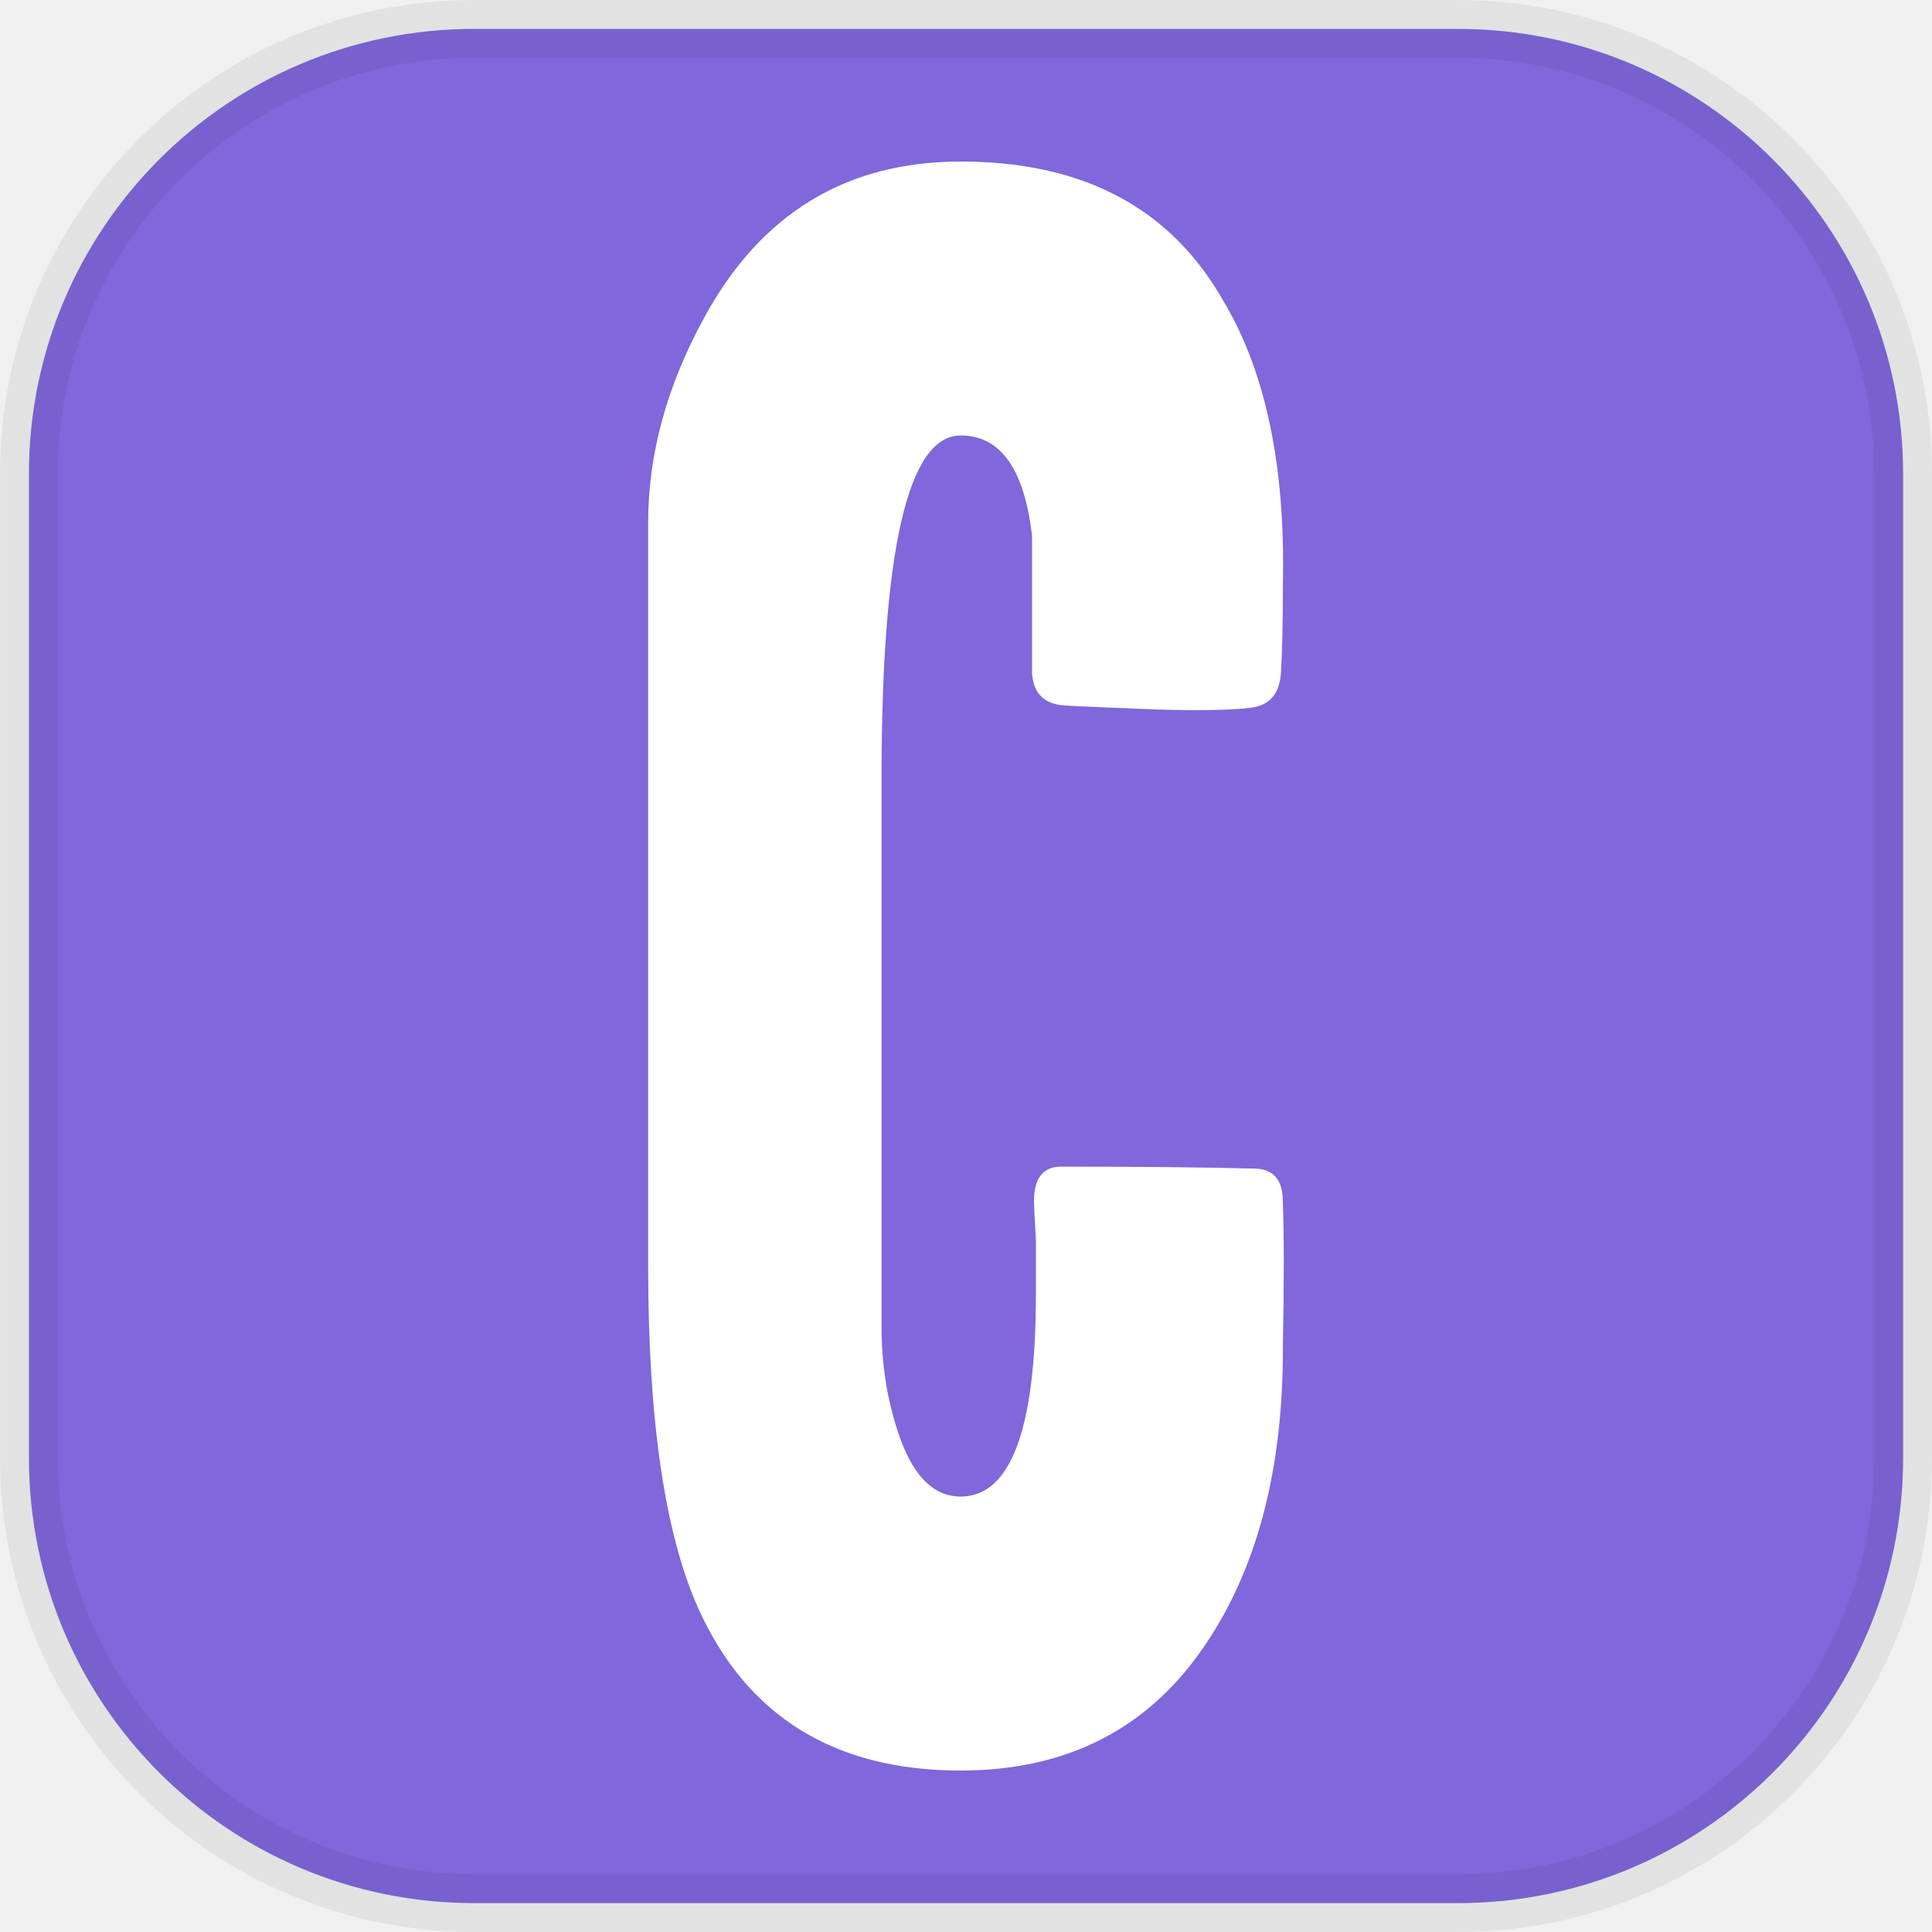
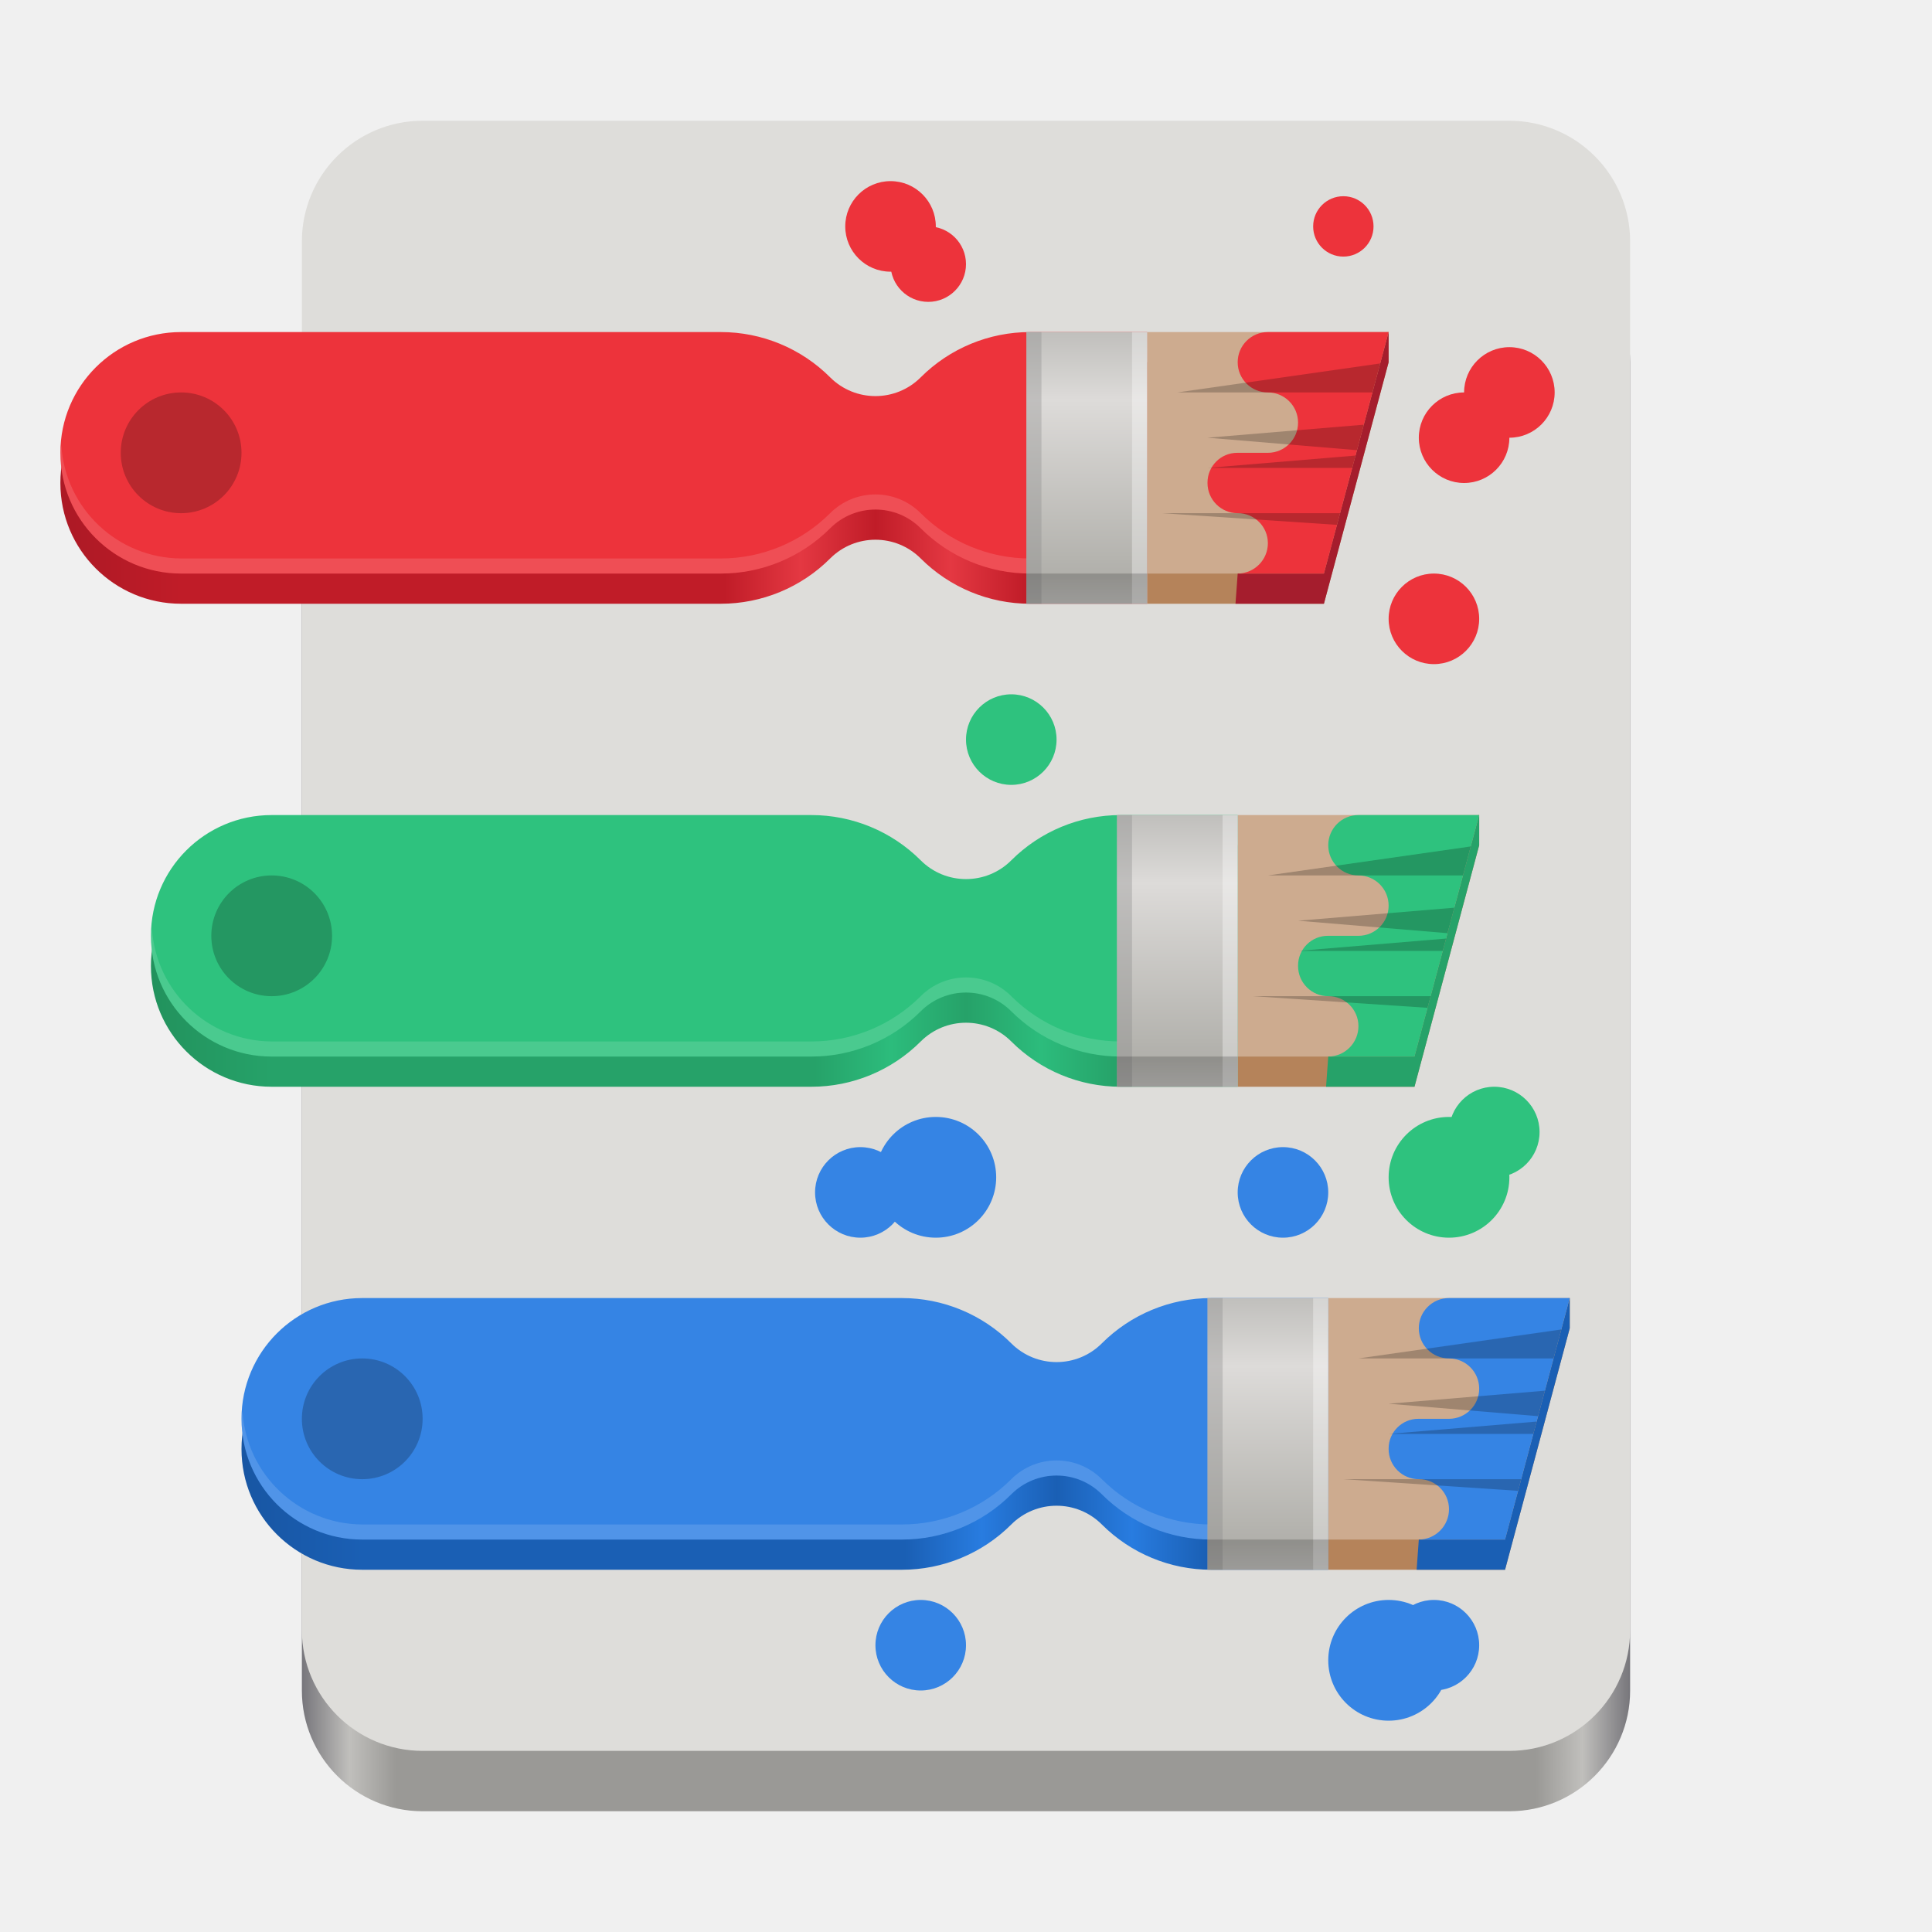
- <svg xmlns="http://www.w3.org/2000/svg" xmlns:ns1="http://www.openswatchbook.org/uri/2009/osb" width="128" height="128" viewBox="0 0 33.867 33.867" version="1.1" id="svg8">
-   <defs id="defs2">
-     <linearGradient id="linearGradient5981" ns1:paint="solid">
-       <stop style="stop-color:#000000;stop-opacity:1;" offset="0" id="stop5979" />
-     </linearGradient>
-   </defs>
-   <g id="layer1" transform="translate(0,-263.1333)">
-     <rect style="opacity:1;fill:#8067db;fill-opacity:1;stroke:#000000;stroke-width:1.013;stroke-miterlimit:4;stroke-dasharray:none;stroke-opacity:0.059" id="rect836" width="32.854" height="32.854" x="0.507" y="263.64" ry="7.804" />
-     <g aria-label="C" style="font-style:normal;font-variant:normal;font-weight:normal;font-stretch:normal;font-size:33.819px;line-height:1.25;font-family:FreeMono;-inkscape-font-specification:FreeMono;letter-spacing:0px;word-spacing:0px;fill:#ffffff;fill-opacity:1;stroke:none;stroke-width:0.845" id="text840">
-       <path d="m 22.488,286.797 q 0,3.111 -1.319,5.107 -1.488,2.266 -4.329,2.266 -3.314,0 -4.599,-2.841 -0.879,-1.961 -0.879,-5.986 v -13.054 q 0,-1.792 0.981,-3.585 1.488,-2.739 4.498,-2.739 3.213,0 4.599,2.435 1.116,1.86 1.048,4.971 0,1.015 -0.034,1.556 -0.034,0.541 -0.507,0.609 -0.473,0.068 -1.691,0.034 -1.691,-0.068 -1.522,-0.068 -0.609,0 -0.643,-0.575 0,-1.217 0,-2.401 -0.203,-1.759 -1.251,-1.759 -1.387,0 -1.387,6.02 v 9.604 q 0,0.947 0.271,1.792 0.372,1.184 1.116,1.184 1.319,0 1.319,-3.551 0,-0.406 0,-0.947 -0.034,-0.575 -0.034,-0.676 0,-0.609 0.473,-0.609 2.131,0 3.382,0.034 0.507,0 0.507,0.575 0.034,0.879 0,2.604 z" style="font-style:normal;font-variant:normal;font-weight:normal;font-stretch:normal;font-family:'Headline One';-inkscape-font-specification:'Headline One';fill:#ffffff;stroke-width:0.845" id="path12" />
-     </g>
-   </g>
+ <svg xmlns="http://www.w3.org/2000/svg" xmlns:xlink="http://www.w3.org/1999/xlink" height="128px" viewBox="0 0 128 128" width="128px">
+   <linearGradient id="a" gradientUnits="userSpaceOnUse" x1="20" x2="108" y1="68" y2="68">
+     <stop offset="0" stop-color="#77767b" />
+     <stop offset="0.036" stop-color="#c0bfbc" />
+     <stop offset="0.071" stop-color="#9a9996" />
+     <stop offset="0.929" stop-color="#9a9996" />
+     <stop offset="0.964" stop-color="#c0bfbc" />
+     <stop offset="1" stop-color="#77767b" />
+   </linearGradient>
+   <linearGradient id="b" gradientUnits="userSpaceOnUse" x1="4" x2="76" y1="32" y2="32">
+     <stop offset="0" stop-color="#ac1925" />
+     <stop offset="0.111" stop-color="#c01c28" />
+     <stop offset="0.611" stop-color="#c01c28" />
+     <stop offset="0.681" stop-color="#e43842" />
+     <stop offset="0.75" stop-color="#c01c28" />
+     <stop offset="0.819" stop-color="#e43842" />
+     <stop offset="0.889" stop-color="#c01c28" />
+     <stop offset="1" stop-color="#c01c28" />
+   </linearGradient>
+   <linearGradient id="c" gradientUnits="userSpaceOnUse">
+     <stop offset="0" stop-color="#c0bfbc" />
+     <stop offset="0.111" stop-color="#b1b0ab" />
+     <stop offset="0.75" stop-color="#dddbd9" />
+     <stop offset="1" stop-color="#c0bfbc" />
+   </linearGradient>
+   <linearGradient id="d" x1="72" x2="72" xlink:href="#c" y1="40" y2="22" />
+   <clipPath id="e">
+     <path d="m 78 24 h 14 v 2 h -14 z m 0 0" />
+   </clipPath>
+   <clipPath id="f">
+     <path d="m 76 22 h 16 l -4.289 16 h -11.711 z m 0 0" />
+   </clipPath>
+   <clipPath id="g">
+     <path d="m 80 28 h 12 v 2 h -12 z m 0 0" />
+   </clipPath>
+   <clipPath id="h">
+     <path d="m 76 22 h 16 l -4.289 16 h -11.711 z m 0 0" />
+   </clipPath>
+   <clipPath id="i">
+     <path d="m 77 34 h 15 v 1 h -15 z m 0 0" />
+   </clipPath>
+   <clipPath id="j">
+     <path d="m 76 22 h 16 l -4.289 16 h -11.711 z m 0 0" />
+   </clipPath>
+   <clipPath id="k">
+     <path d="m 80 30 h 12 v 1 h -12 z m 0 0" />
+   </clipPath>
+   <clipPath id="l">
+     <path d="m 76 22 h 16 l -4.289 16 h -11.711 z m 0 0" />
+   </clipPath>
+   <linearGradient id="m" gradientUnits="userSpaceOnUse" x1="10" x2="82" y1="64" y2="64">
+     <stop offset="0" stop-color="#22925d" />
+     <stop offset="0.111" stop-color="#26a269" />
+     <stop offset="0.611" stop-color="#26a269" />
+     <stop offset="0.681" stop-color="#2cbc7c" />
+     <stop offset="0.75" stop-color="#26a269" />
+     <stop offset="0.819" stop-color="#2cbc7c" />
+     <stop offset="0.889" stop-color="#26a269" />
+     <stop offset="1" stop-color="#26a269" />
+   </linearGradient>
+   <linearGradient id="n" x1="78" x2="78" xlink:href="#c" y1="72" y2="54" />
+   <clipPath id="o">
+     <path d="m 84 56 h 14 v 2 h -14 z m 0 0" />
+   </clipPath>
+   <clipPath id="p">
+     <path d="m 82 54 h 16 l -4.289 16 h -11.711 z m 0 0" />
+   </clipPath>
+   <clipPath id="q">
+     <path d="m 86 60 h 12 v 2 h -12 z m 0 0" />
+   </clipPath>
+   <clipPath id="r">
+     <path d="m 82 54 h 16 l -4.289 16 h -11.711 z m 0 0" />
+   </clipPath>
+   <clipPath id="s">
+     <path d="m 83 66 h 15 v 1 h -15 z m 0 0" />
+   </clipPath>
+   <clipPath id="t">
+     <path d="m 82 54 h 16 l -4.289 16 h -11.711 z m 0 0" />
+   </clipPath>
+   <clipPath id="u">
+     <path d="m 86 62 h 12 v 1 h -12 z m 0 0" />
+   </clipPath>
+   <clipPath id="v">
+     <path d="m 82 54 h 16 l -4.289 16 h -11.711 z m 0 0" />
+   </clipPath>
+   <linearGradient id="w" gradientUnits="userSpaceOnUse" x1="16" x2="88" y1="96" y2="96">
+     <stop offset="0" stop-color="#1856a3" />
+     <stop offset="0.111" stop-color="#1a5fb4" />
+     <stop offset="0.611" stop-color="#1a5fb4" />
+     <stop offset="0.681" stop-color="#287ce0" />
+     <stop offset="0.75" stop-color="#1a5fb4" />
+     <stop offset="0.819" stop-color="#287ce0" />
+     <stop offset="0.889" stop-color="#1a5fb4" />
+     <stop offset="1" stop-color="#1a5fb4" />
+   </linearGradient>
+   <linearGradient id="x" x1="84" x2="84" xlink:href="#c" y1="104" y2="86" />
+   <clipPath id="y">
+     <path d="m 90 88 h 14 v 2 h -14 z m 0 0" />
+   </clipPath>
+   <clipPath id="z">
+     <path d="m 88 86 h 16 l -4.289 16 h -11.711 z m 0 0" />
+   </clipPath>
+   <clipPath id="A">
+     <path d="m 92 92 h 12 v 2 h -12 z m 0 0" />
+   </clipPath>
+   <clipPath id="B">
+     <path d="m 88 86 h 16 l -4.289 16 h -11.711 z m 0 0" />
+   </clipPath>
+   <clipPath id="C">
+     <path d="m 89 98 h 15 v 1 h -15 z m 0 0" />
+   </clipPath>
+   <clipPath id="D">
+     <path d="m 88 86 h 16 l -4.289 16 h -11.711 z m 0 0" />
+   </clipPath>
+   <clipPath id="E">
+     <path d="m 92 94 h 12 v 1 h -12 z m 0 0" />
+   </clipPath>
+   <clipPath id="F">
+     <path d="m 88 86 h 16 l -4.289 16 h -11.711 z m 0 0" />
+   </clipPath>
+   <path d="m 28 16 h 72 c 4.418 0 8 3.582 8 8 v 88 c 0 4.418 -3.582 8 -8 8 h -72 c -4.418 0 -8 -3.582 -8 -8 v -88 c 0 -4.418 3.582 -8 8 -8 z m 0 0" fill="url(#a)" />
+   <path d="m 28 8 h 72 c 4.418 0 8 3.582 8 8 v 92 c 0 4.418 -3.582 8 -8 8 h -72 c -4.418 0 -8 -3.582 -8 -8 v -92 c 0 -4.418 3.582 -8 8 -8 z m 0 0" fill="#deddda" />
+   <path d="m 4 31.996 v 0.008 c 0 4.418 3.578 7.996 7.996 7.996 h 35.762 c 2.715 0 5.32 -1.078 7.242 -3 c 1.656 -1.656 4.344 -1.656 6 0 c 1.922 1.922 4.527 3 7.242 3 h 7.758 v -16 h -7.758 c -2.715 0 -5.32 1.078 -7.242 3 c -1.656 1.656 -4.344 1.656 -6 0 c -1.922 -1.922 -4.527 -3 -7.242 -3 h -35.762 c -4.418 0 -7.996 3.578 -7.996 7.996 z m 0 0" fill="url(#b)" />
+   <path d="m 76 24 l 16 -2 v 2 l -4.289 16 h -11.711 z m 0 0" fill="#b5835a" />
+   <path d="m 4 29.996 v 0.008 c 0 4.418 3.578 7.996 7.996 7.996 h 35.762 c 2.715 0 5.32 -1.078 7.242 -3 c 1.656 -1.656 4.344 -1.656 6 0 c 1.922 1.922 4.527 3 7.242 3 h 7.758 v -16 h -7.758 c -2.715 0 -5.32 1.078 -7.242 3 c -1.656 1.656 -4.344 1.656 -6 0 c -1.922 -1.922 -4.527 -3 -7.242 -3 h -35.762 c -4.418 0 -7.996 3.578 -7.996 7.996 z m 0 0" fill="#ed333b" />
+   <path d="m 4.062 29.5 c -0.023 0.164 -0.047 0.328 -0.062 0.492 v 0.016 c 0 4.414 3.578 7.992 7.996 7.992 h 35.762 c 2.715 0 5.32 -1.078 7.242 -3 c 1.656 -1.656 4.344 -1.656 6 0 c 1.922 1.922 4.527 3 7.242 3 h 7.758 v -1 h -7.758 c -2.715 0 -5.32 -1.078 -7.242 -3 c -1.656 -1.656 -4.344 -1.656 -6 0 c -1.922 1.922 -4.527 3 -7.242 3 h -35.762 c -4.207 -0.027 -7.672 -3.305 -7.934 -7.5 z m 0 0" fill="#ffffff" fill-opacity="0.133" />
+   <path d="m 76 22 h 16 l -4.289 16 h -11.711 z m 0 0" fill="#cdab8f" />
+   <path d="m 68 22 h 8 v 18 h -8 z m 0 0" fill="url(#d)" />
+   <path d="m 92 22 l -4.289 16 h -5.711 l -0.145 2 h 5.859 l 4.285 -16 z m 0 0" fill="#a51d2d" />
+   <path d="m 84 22 c -1.105 0 -2 0.895 -2 2 s 0.895 2 2 2 s 2 0.895 2 2 s -0.895 2 -2 2 h -2.027 c -1.09 0 -1.973 0.883 -1.973 1.973 v 0.027 c 0 1.105 0.895 2 2 2 c 1.098 -0.008 1.996 0.879 2 1.98 c 0.004 1.109 -0.891 2.012 -2 2.02 h 5.715 l 4.285 -16 z m 0 0" fill="#ed333b" />
+   <g clip-path="url(#e)">
+     <g clip-path="url(#f)">
+       <path d="m 92 24 l -14 2 h 14 z m 0 0" fill-opacity="0.224" />
+     </g>
+   </g>
+   <g clip-path="url(#g)">
+     <g clip-path="url(#h)">
+       <path d="m 92 28 l -12 1 l 12 1 z m 0 0" fill-opacity="0.224" />
+     </g>
+   </g>
+   <g clip-path="url(#i)">
+     <g clip-path="url(#j)">
+       <path d="m 92 34 h -15 l 15 1 z m 0 0" fill-opacity="0.224" />
+     </g>
+   </g>
+   <g clip-path="url(#k)">
+     <g clip-path="url(#l)">
+       <path d="m 92 30 l -12 1 h 12 z m 0 0" fill-opacity="0.224" />
+     </g>
+   </g>
+   <path d="m 68 22 h 1 v 18 h -1 z m 0 0" fill="#878787" fill-opacity="0.333" />
+   <path d="m 75 22 h 1 v 18 h -1 z m 0 0" fill="#ffffff" fill-opacity="0.333" />
+   <path d="m 68 38 h 8 v 2 h -8 z m 0 0" fill-opacity="0.188" />
+   <path d="m 16 30 c 0 2.211 -1.789 4 -4 4 s -4 -1.789 -4 -4 s 1.789 -4 4 -4 s 4 1.789 4 4 z m 0 0" fill-opacity="0.224" />
+   <path d="m 10 63.996 v 0.008 c 0 4.418 3.578 7.996 7.996 7.996 h 35.762 c 2.715 0 5.32 -1.078 7.242 -3 c 1.656 -1.656 4.344 -1.656 6 0 c 1.922 1.922 4.527 3 7.242 3 h 7.758 v -16 h -7.758 c -2.715 0 -5.32 1.078 -7.242 3 c -1.656 1.656 -4.344 1.656 -6 0 c -1.922 -1.922 -4.527 -3 -7.242 -3 h -35.762 c -4.418 0 -7.996 3.578 -7.996 7.996 z m 0 0" fill="url(#m)" />
+   <path d="m 82 56 l 16 -2 v 2 l -4.289 16 h -11.711 z m 0 0" fill="#b5835a" />
+   <path d="m 10 61.996 v 0.008 c 0 4.418 3.578 7.996 7.996 7.996 h 35.762 c 2.715 0 5.32 -1.078 7.242 -3 c 1.656 -1.656 4.344 -1.656 6 0 c 1.922 1.922 4.527 3 7.242 3 h 7.758 v -16 h -7.758 c -2.715 0 -5.32 1.078 -7.242 3 c -1.656 1.656 -4.344 1.656 -6 0 c -1.922 -1.922 -4.527 -3 -7.242 -3 h -35.762 c -4.418 0 -7.996 3.578 -7.996 7.996 z m 0 0" fill="#2ec27e" />
+   <path d="m 10.066 61.5 c -0.027 0.164 -0.051 0.328 -0.066 0.492 v 0.012 c 0 4.418 3.578 7.996 7.996 7.996 h 35.762 c 2.715 0 5.32 -1.078 7.242 -3 c 1.656 -1.656 4.344 -1.656 6 0 c 1.922 1.922 4.527 3 7.242 3 h 7.758 v -1 h -7.758 c -2.715 0 -5.32 -1.078 -7.242 -3 c -1.656 -1.656 -4.344 -1.656 -6 0 c -1.922 1.922 -4.527 3 -7.242 3 h -35.762 c -4.207 -0.027 -7.672 -3.305 -7.93 -7.5 z m 0 0" fill="#ffffff" fill-opacity="0.133" />
+   <path d="m 82 54 h 16 l -4.289 16 h -11.711 z m 0 0" fill="#cdab8f" />
+   <path d="m 74 54 h 8 v 18 h -8 z m 0 0" fill="url(#n)" />
+   <path d="m 98 54 l -4.289 16 h -5.711 l -0.145 2 h 5.859 l 4.285 -16 z m 0 0" fill="#26a269" />
+   <path d="m 90 54 c -1.105 0 -2 0.895 -2 2 s 0.895 2 2 2 s 2 0.895 2 2 s -0.895 2 -2 2 h -2.027 c -1.09 0 -1.973 0.883 -1.973 1.973 v 0.027 c 0 1.105 0.895 2 2 2 c 1.098 -0.008 1.996 0.879 2 1.977 c 0.004 1.113 -0.891 2.016 -2 2.023 h 5.715 l 4.285 -16 z m 0 0" fill="#2ec27e" />
+   <g clip-path="url(#o)">
+     <g clip-path="url(#p)">
+       <path d="m 98 56 l -14 2 h 14 z m 0 0" fill-opacity="0.224" />
+     </g>
+   </g>
+   <g clip-path="url(#q)">
+     <g clip-path="url(#r)">
+       <path d="m 98 60 l -12 1 l 12 1 z m 0 0" fill-opacity="0.224" />
+     </g>
+   </g>
+   <g clip-path="url(#s)">
+     <g clip-path="url(#t)">
+       <path d="m 98 66 h -15 l 15 1 z m 0 0" fill-opacity="0.224" />
+     </g>
+   </g>
+   <g clip-path="url(#u)">
+     <g clip-path="url(#v)">
+       <path d="m 98 62 l -12 1 h 12 z m 0 0" fill-opacity="0.224" />
+     </g>
+   </g>
+   <path d="m 74 54 h 1 v 18 h -1 z m 0 0" fill="#878787" fill-opacity="0.333" />
+   <path d="m 81 54 h 1 v 18 h -1 z m 0 0" fill="#ffffff" fill-opacity="0.333" />
+   <path d="m 74 70 h 8 v 2 h -8 z m 0 0" fill-opacity="0.188" />
+   <path d="m 22 62 c 0 2.211 -1.789 4 -4 4 s -4 -1.789 -4 -4 s 1.789 -4 4 -4 s 4 1.789 4 4 z m 0 0" fill-opacity="0.224" />
+   <path d="m 16 95.996 v 0.008 c 0 4.418 3.578 7.996 7.996 7.996 h 35.762 c 2.715 0 5.32 -1.078 7.242 -3 c 1.656 -1.656 4.344 -1.656 6 0 c 1.922 1.922 4.527 3 7.242 3 h 7.758 v -16 h -7.758 c -2.715 0 -5.32 1.078 -7.242 3 c -1.656 1.656 -4.344 1.656 -6 0 c -1.922 -1.922 -4.527 -3 -7.242 -3 h -35.762 c -4.418 0 -7.996 3.578 -7.996 7.996 z m 0 0" fill="url(#w)" />
+   <path d="m 88 88 l 16 -2 v 2 l -4.289 16 h -11.711 z m 0 0" fill="#b5835a" />
+   <path d="m 16 93.996 v 0.008 c 0 4.418 3.578 7.996 7.996 7.996 h 35.762 c 2.715 0 5.32 -1.078 7.242 -3 c 1.656 -1.656 4.344 -1.656 6 0 c 1.922 1.922 4.527 3 7.242 3 h 7.758 v -16 h -7.758 c -2.715 0 -5.32 1.078 -7.242 3 c -1.656 1.656 -4.344 1.656 -6 0 c -1.922 -1.922 -4.527 -3 -7.242 -3 h -35.762 c -4.418 0 -7.996 3.578 -7.996 7.996 z m 0 0" fill="#3584e4" />
+   <path d="m 16.066 93.5 c -0.027 0.164 -0.051 0.328 -0.066 0.496 v 0.012 c 0 4.414 3.582 7.992 7.996 7.992 h 35.762 c 2.719 0 5.324 -1.078 7.242 -3 c 1.656 -1.656 4.344 -1.656 6 0 c 1.922 1.922 4.527 3 7.242 3 h 7.758 v -1 h -7.758 c -2.715 0 -5.32 -1.078 -7.242 -3 c -1.656 -1.656 -4.344 -1.656 -6 0 c -1.918 1.922 -4.523 3 -7.242 3 h -35.762 c -4.207 -0.027 -7.672 -3.305 -7.93 -7.5 z m 0 0" fill="#ffffff" fill-opacity="0.133" />
+   <path d="m 88 86 h 16 l -4.289 16 h -11.711 z m 0 0" fill="#cdab8f" />
+   <path d="m 80 86 h 8 v 18 h -8 z m 0 0" fill="url(#x)" />
+   <path d="m 104 86 l -4.289 16 h -5.711 l -0.145 2 h 5.859 l 4.285 -16 z m 0 0" fill="#1a5fb4" />
+   <path d="m 96 86 c -1.105 0 -2 0.895 -2 2 s 0.895 2 2 2 s 2 0.895 2 2 s -0.895 2 -2 2 h -2.027 c -1.09 0 -1.973 0.883 -1.973 1.973 v 0.027 c 0 1.105 0.895 2 2 2 c 1.098 -0.008 1.996 0.879 2 1.98 c 0.004 1.109 -0.891 2.012 -2 2.02 h 5.715 l 4.285 -16 z m 0 0" fill="#3584e4" />
+   <g clip-path="url(#y)">
+     <g clip-path="url(#z)">
+       <path d="m 104 88 l -14 2 h 14 z m 0 0" fill-opacity="0.224" />
+     </g>
+   </g>
+   <g clip-path="url(#A)">
+     <g clip-path="url(#B)">
+       <path d="m 104 92 l -12 1 l 12 1 z m 0 0" fill-opacity="0.224" />
+     </g>
+   </g>
+   <g clip-path="url(#C)">
+     <g clip-path="url(#D)">
+       <path d="m 104 98 h -15 l 15 1 z m 0 0" fill-opacity="0.224" />
+     </g>
+   </g>
+   <g clip-path="url(#E)">
+     <g clip-path="url(#F)">
+       <path d="m 104 94 l -12 1 h 12 z m 0 0" fill-opacity="0.224" />
+     </g>
+   </g>
+   <path d="m 80 86 h 1 v 18 h -1 z m 0 0" fill="#878787" fill-opacity="0.333" />
+   <path d="m 87 86 h 1 v 18 h -1 z m 0 0" fill="#ffffff" fill-opacity="0.333" />
+   <path d="m 80 102 h 8 v 2 h -8 z m 0 0" fill-opacity="0.188" />
+   <path d="m 28 94 c 0 2.211 -1.789 4 -4 4 s -4 -1.789 -4 -4 s 1.789 -4 4 -4 s 4 1.789 4 4 z m 0 0" fill-opacity="0.224" />
+   <path d="m 98 41 c 0 1.656 -1.344 3 -3 3 s -3 -1.344 -3 -3 s 1.344 -3 3 -3 s 3 1.344 3 3 z m 0 0" fill="#ed333b" />
+   <path d="m 94 29 c 0 1.656 1.344 3 3 3 s 3 -1.344 3 -3 s -1.344 -3 -3 -3 s -3 1.344 -3 3 z m 0 0" fill="#ed333b" />
+   <path d="m 91 15 c 0 1.105 -0.895 2 -2 2 s -2 -0.895 -2 -2 s 0.895 -2 2 -2 s 2 0.895 2 2 z m 0 0" fill="#ed333b" />
+   <path d="m 102 75 c 0 1.656 -1.344 3 -3 3 s -3 -1.344 -3 -3 s 1.344 -3 3 -3 s 3 1.344 3 3 z m 0 0" fill="#2ec27e" />
+   <path d="m 100 78 c 0 2.211 -1.789 4 -4 4 s -4 -1.789 -4 -4 s 1.789 -4 4 -4 s 4 1.789 4 4 z m 0 0" fill="#2ec27e" />
+   <path d="m 97 26 c 0 1.656 1.344 3 3 3 s 3 -1.344 3 -3 s -1.344 -3 -3 -3 s -3 1.344 -3 3 z m 0 0" fill="#ed333b" />
+   <g fill="#3584e4">
+     <path d="m 88 110 c 0 2.211 1.789 4 4 4 s 4 -1.789 4 -4 s -1.789 -4 -4 -4 s -4 1.789 -4 4 z m 0 0" />
+     <path d="m 92 109 c 0 1.656 1.344 3 3 3 s 3 -1.344 3 -3 s -1.344 -3 -3 -3 s -3 1.344 -3 3 z m 0 0" />
+     <path d="m 82 79 c 0 1.656 1.344 3 3 3 s 3 -1.344 3 -3 s -1.344 -3 -3 -3 s -3 1.344 -3 3 z m 0 0" />
+     <path d="m 54 79 c 0 1.656 1.344 3 3 3 s 3 -1.344 3 -3 s -1.344 -3 -3 -3 s -3 1.344 -3 3 z m 0 0" />
+     <path d="m 58 78 c 0 2.211 1.789 4 4 4 s 4 -1.789 4 -4 s -1.789 -4 -4 -4 s -4 1.789 -4 4 z m 0 0" />
+   </g>
+   <path d="m 62 15 c 0 1.656 -1.344 3 -3 3 s -3 -1.344 -3 -3 s 1.344 -3 3 -3 s 3 1.344 3 3 z m 0 0" fill="#ed333b" />
+   <path d="m 64 17.5 c 0 1.379 -1.121 2.5 -2.5 2.5 s -2.5 -1.121 -2.5 -2.5 s 1.121 -2.5 2.5 -2.5 s 2.5 1.121 2.5 2.5 z m 0 0" fill="#ed333b" />
+   <path d="m 58 109 c 0 1.656 1.344 3 3 3 s 3 -1.344 3 -3 s -1.344 -3 -3 -3 s -3 1.344 -3 3 z m 0 0" fill="#3584e4" />
+   <path d="m 70 49 c 0 1.656 -1.344 3 -3 3 s -3 -1.344 -3 -3 s 1.344 -3 3 -3 s 3 1.344 3 3 z m 0 0" fill="#2ec27e" />
</svg>
